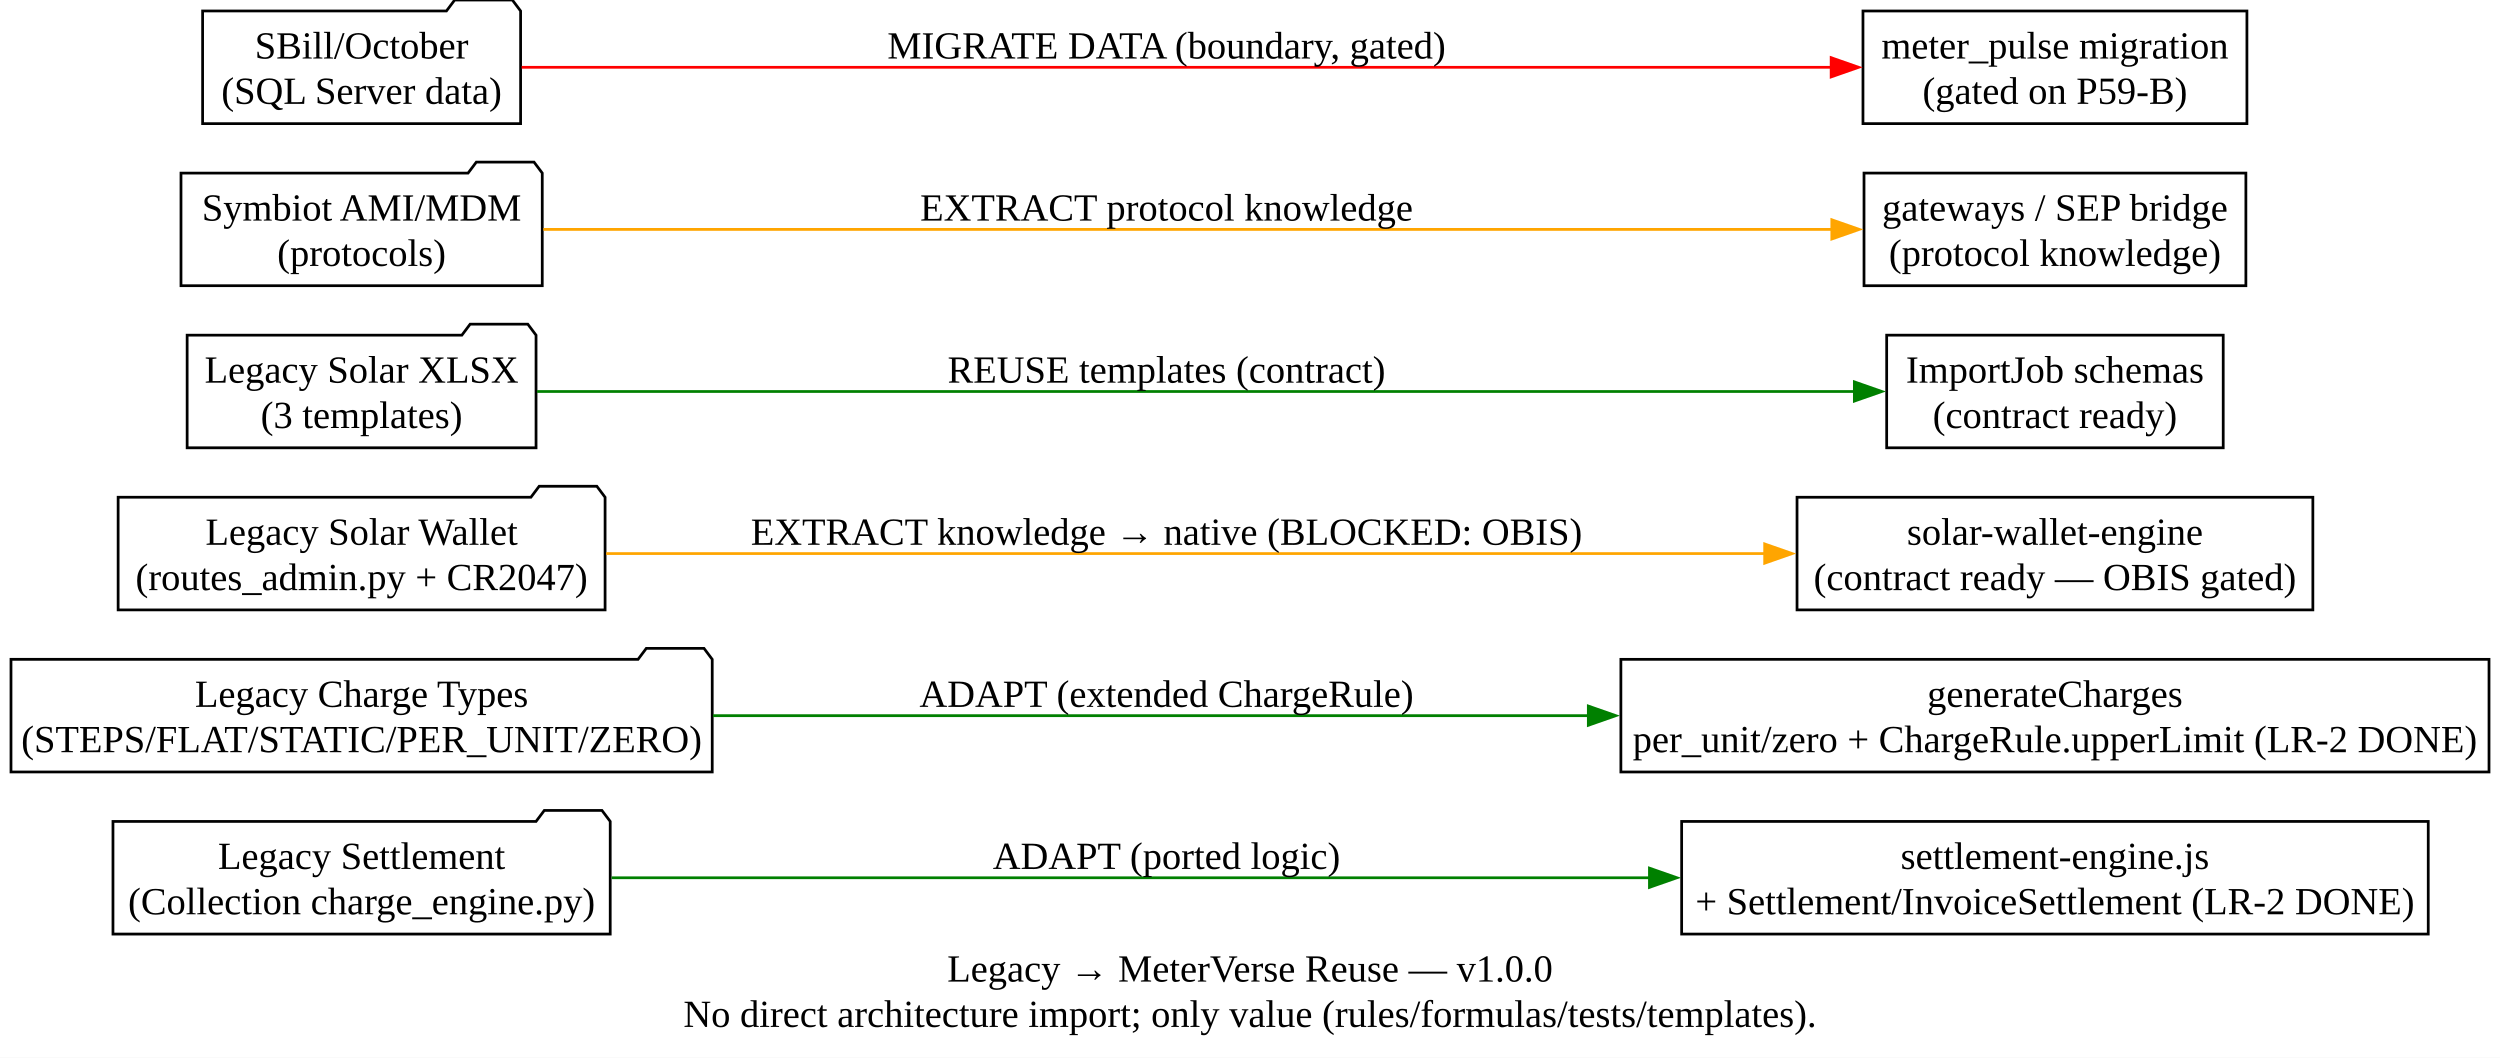
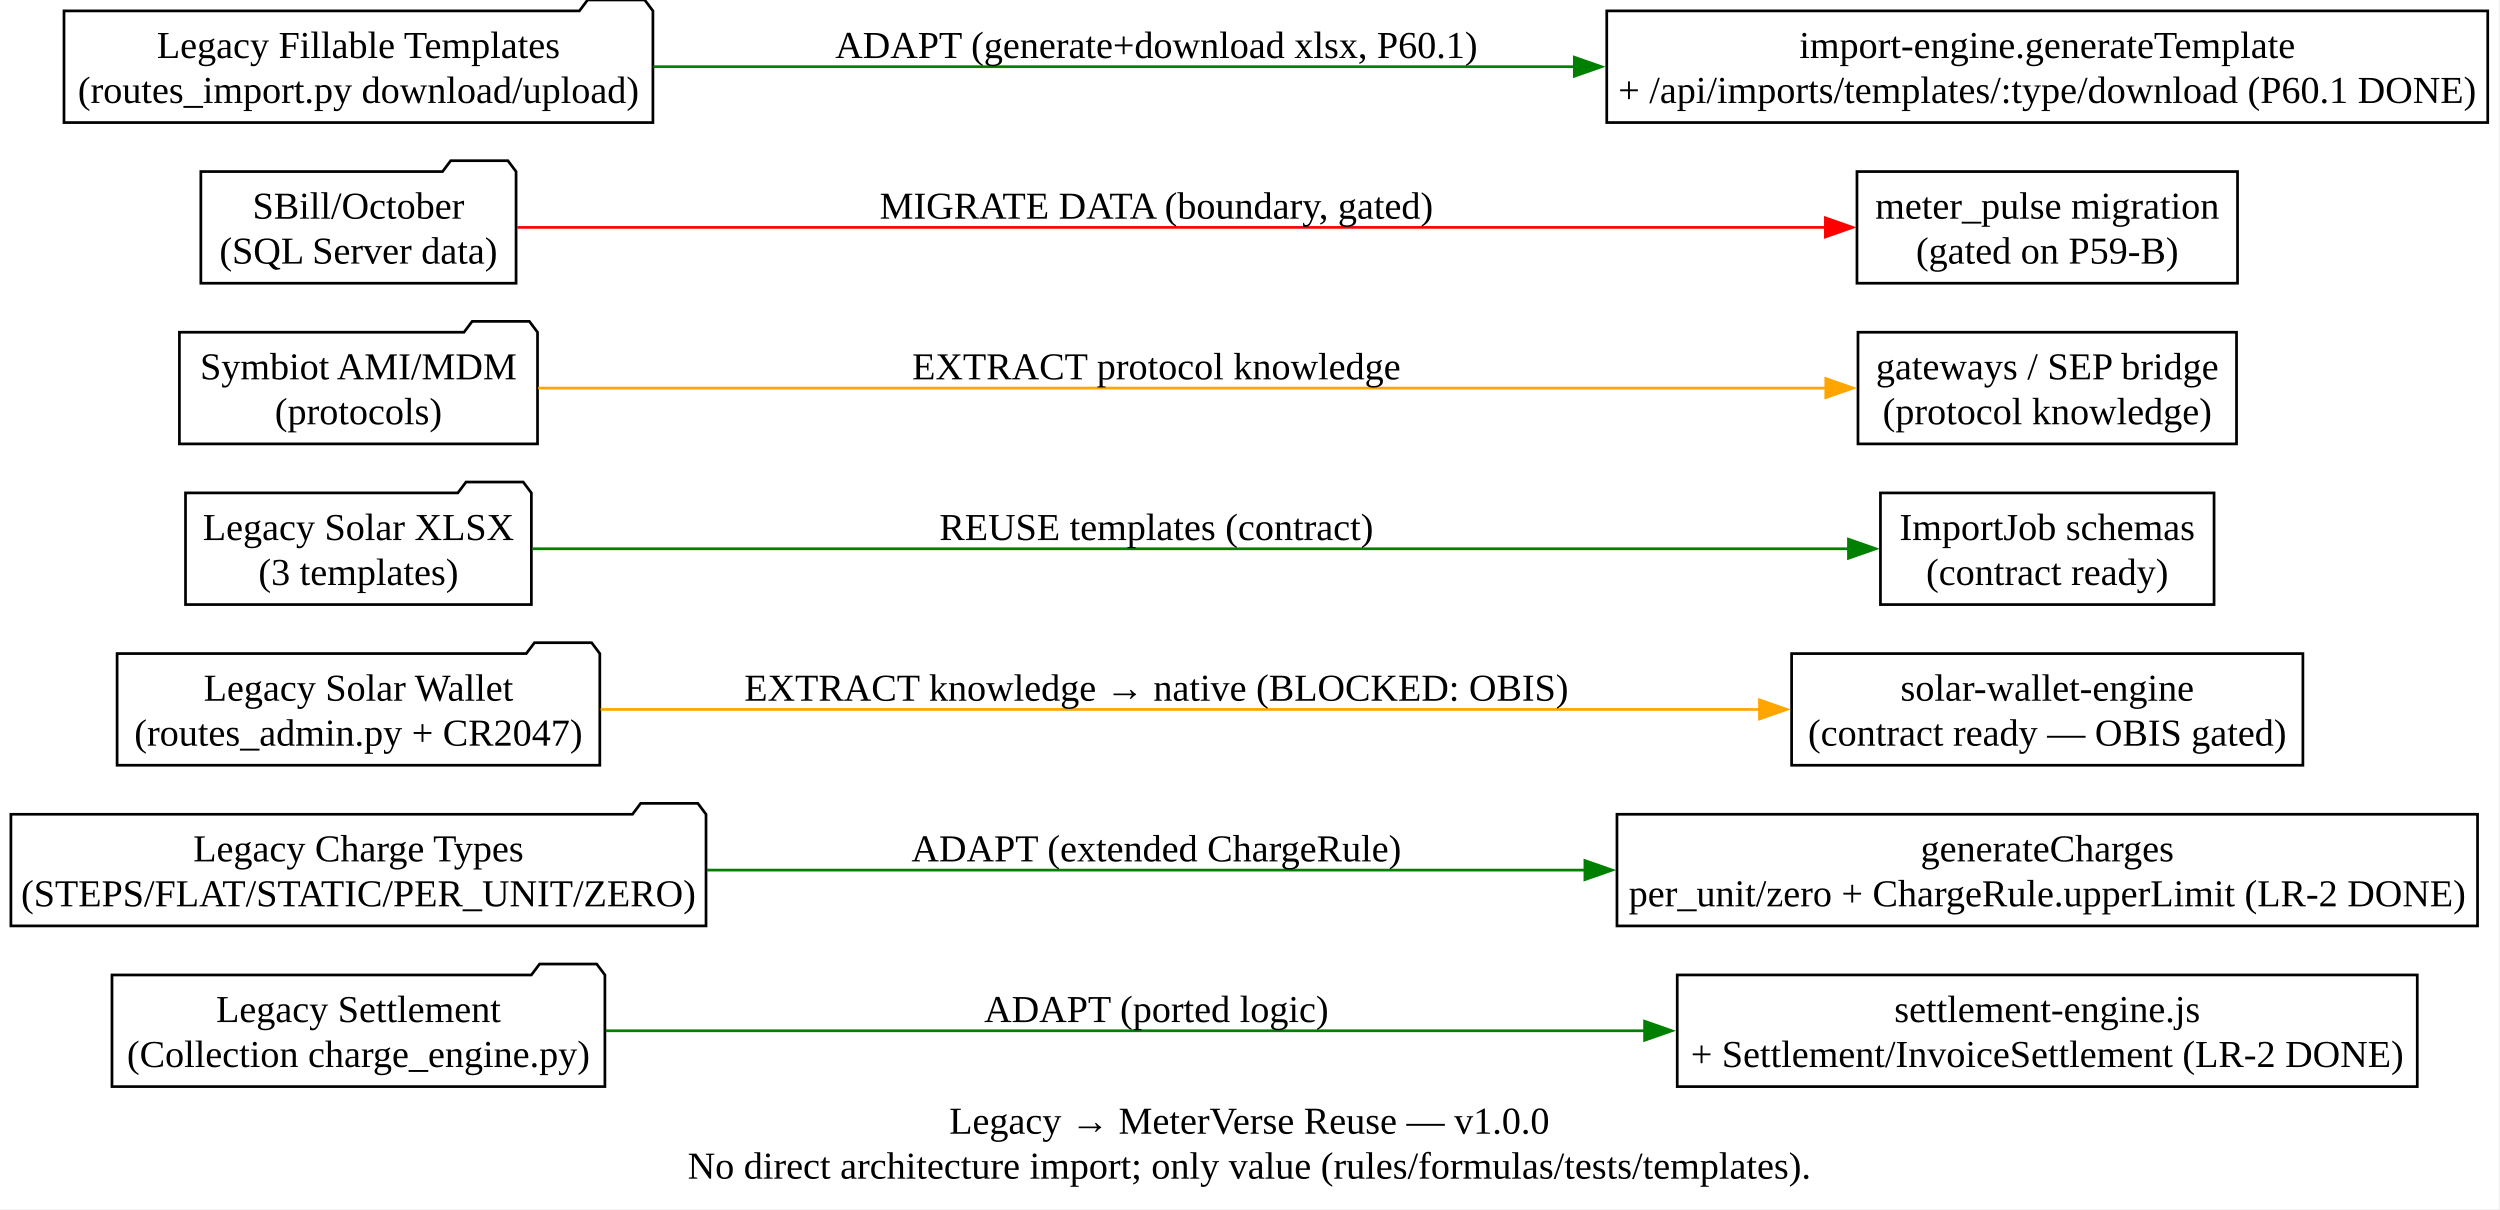
- <svg xmlns="http://www.w3.org/2000/svg" width="910pt" height="385pt" viewBox="0.00 0.00 910.00 385.00">
-   <g id="graph0" class="graph" transform="scale(1 1) rotate(0) translate(4 381)">
-     <polygon fill="white" stroke="none" points="-4,4 -4,-381 906,-381 906,4 -4,4" />
-     <text xml:space="preserve" text-anchor="middle" x="451" y="-23.7" font-family="Times New Roman,serif" font-size="14.00">Legacy → MeterVerse Reuse — v1.0.0</text>
-     <text xml:space="preserve" text-anchor="middle" x="451" y="-7.2" font-family="Times New Roman,serif" font-size="14.00">No direct architecture import; only value (rules/formulas/tests/templates).</text>
+ <svg xmlns="http://www.w3.org/2000/svg" width="918pt" height="444pt" viewBox="0.00 0.00 918.00 444.00">
+   <g id="graph0" class="graph" transform="scale(1 1) rotate(0) translate(4 440)">
+     <polygon fill="white" stroke="none" points="-4,4 -4,-440 913.5,-440 913.5,4 -4,4" />
+     <text xml:space="preserve" text-anchor="middle" x="454.75" y="-23.7" font-family="Times New Roman,serif" font-size="14.00">Legacy → MeterVerse Reuse — v1.0.0</text>
+     <text xml:space="preserve" text-anchor="middle" x="454.75" y="-7.2" font-family="Times New Roman,serif" font-size="14.00">No direct architecture import; only value (rules/formulas/tests/templates).</text>
    <g id="node1" class="node">
      <polygon fill="none" stroke="black" points="218.12,-82 215.12,-86 194.12,-86 191.12,-82 37.12,-82 37.12,-41 218.12,-41 218.12,-82" />
      <text xml:space="preserve" text-anchor="middle" x="127.62" y="-64.7" font-family="Times New Roman,serif" font-size="14.00">Legacy Settlement</text>
      <text xml:space="preserve" text-anchor="middle" x="127.62" y="-48.2" font-family="Times New Roman,serif" font-size="14.00">(Collection charge_engine.py)</text>
    </g>
-     <g id="node7" class="node">
-       <polygon fill="none" stroke="black" points="879.88,-82 608.12,-82 608.12,-41 879.88,-41 879.88,-82" />
-       <text xml:space="preserve" text-anchor="middle" x="744" y="-64.7" font-family="Times New Roman,serif" font-size="14.00">settlement-engine.js</text>
-       <text xml:space="preserve" text-anchor="middle" x="744" y="-48.2" font-family="Times New Roman,serif" font-size="14.00">+ Settlement/InvoiceSettlement (LR-2 DONE)</text>
+     <g id="node8" class="node">
+       <polygon fill="none" stroke="black" points="883.62,-82 611.88,-82 611.88,-41 883.62,-41 883.62,-82" />
+       <text xml:space="preserve" text-anchor="middle" x="747.75" y="-64.7" font-family="Times New Roman,serif" font-size="14.00">settlement-engine.js</text>
+       <text xml:space="preserve" text-anchor="middle" x="747.75" y="-48.2" font-family="Times New Roman,serif" font-size="14.00">+ Settlement/InvoiceSettlement (LR-2 DONE)</text>
    </g>
    <g id="edge1" class="edge">
-       <path fill="none" stroke="green" d="M218.62,-61.5C317.9,-61.5 479.17,-61.5 596.68,-61.5" />
-       <polygon fill="green" stroke="green" points="596.4,-65 606.4,-61.5 596.4,-58 596.4,-65" />
+       <path fill="none" stroke="green" d="M218.51,-61.5C318.49,-61.5 481.54,-61.5 600.07,-61.5" />
+       <polygon fill="green" stroke="green" points="599.89,-65 609.89,-61.5 599.89,-58 599.89,-65" />
      <text xml:space="preserve" text-anchor="middle" x="420.62" y="-64.7" font-family="Times New Roman,serif" font-size="14.00">ADAPT (ported logic)</text>
    </g>
    <g id="node2" class="node">
      <polygon fill="none" stroke="black" points="255.25,-141 252.25,-145 231.25,-145 228.25,-141 0,-141 0,-100 255.25,-100 255.25,-141" />
      <text xml:space="preserve" text-anchor="middle" x="127.62" y="-123.7" font-family="Times New Roman,serif" font-size="14.00">Legacy Charge Types</text>
      <text xml:space="preserve" text-anchor="middle" x="127.62" y="-107.2" font-family="Times New Roman,serif" font-size="14.00">(STEPS/FLAT/STATIC/PER_UNIT/ZERO)</text>
    </g>
-     <g id="node8" class="node">
-       <polygon fill="none" stroke="black" points="902,-141 586,-141 586,-100 902,-100 902,-141" />
-       <text xml:space="preserve" text-anchor="middle" x="744" y="-123.7" font-family="Times New Roman,serif" font-size="14.00">generateCharges</text>
-       <text xml:space="preserve" text-anchor="middle" x="744" y="-107.2" font-family="Times New Roman,serif" font-size="14.00">per_unit/zero + ChargeRule.upperLimit (LR-2 DONE)</text>
+     <g id="node9" class="node">
+       <polygon fill="none" stroke="black" points="905.75,-141 589.75,-141 589.75,-100 905.75,-100 905.75,-141" />
+       <text xml:space="preserve" text-anchor="middle" x="747.75" y="-123.7" font-family="Times New Roman,serif" font-size="14.00">generateCharges</text>
+       <text xml:space="preserve" text-anchor="middle" x="747.75" y="-107.2" font-family="Times New Roman,serif" font-size="14.00">per_unit/zero + ChargeRule.upperLimit (LR-2 DONE)</text>
    </g>
    <g id="edge2" class="edge">
-       <path fill="none" stroke="green" d="M255.55,-120.5C347.84,-120.5 473.72,-120.5 574.44,-120.5" />
-       <polygon fill="green" stroke="green" points="574.15,-124 584.15,-120.5 574.15,-117 574.15,-124" />
+       <path fill="none" stroke="green" d="M255.58,-120.5C348.8,-120.5 476.39,-120.5 578.16,-120.5" />
+       <polygon fill="green" stroke="green" points="577.98,-124 587.98,-120.5 577.98,-117 577.98,-124" />
      <text xml:space="preserve" text-anchor="middle" x="420.62" y="-123.7" font-family="Times New Roman,serif" font-size="14.00">ADAPT (extended ChargeRule)</text>
    </g>
    <g id="node3" class="node">
      <polygon fill="none" stroke="black" points="216.25,-200 213.25,-204 192.25,-204 189.25,-200 39,-200 39,-159 216.25,-159 216.25,-200" />
      <text xml:space="preserve" text-anchor="middle" x="127.62" y="-182.7" font-family="Times New Roman,serif" font-size="14.00">Legacy Solar Wallet</text>
      <text xml:space="preserve" text-anchor="middle" x="127.62" y="-166.2" font-family="Times New Roman,serif" font-size="14.00">(routes_admin.py + CR2047)</text>
    </g>
-     <g id="node9" class="node">
-       <polygon fill="none" stroke="black" points="837.88,-200 650.12,-200 650.12,-159 837.88,-159 837.88,-200" />
-       <text xml:space="preserve" text-anchor="middle" x="744" y="-182.7" font-family="Times New Roman,serif" font-size="14.00">solar-wallet-engine</text>
-       <text xml:space="preserve" text-anchor="middle" x="744" y="-166.2" font-family="Times New Roman,serif" font-size="14.00">(contract ready — OBIS gated)</text>
+     <g id="node10" class="node">
+       <polygon fill="none" stroke="black" points="841.62,-200 653.88,-200 653.88,-159 841.62,-159 841.62,-200" />
+       <text xml:space="preserve" text-anchor="middle" x="747.75" y="-182.7" font-family="Times New Roman,serif" font-size="14.00">solar-wallet-engine</text>
+       <text xml:space="preserve" text-anchor="middle" x="747.75" y="-166.2" font-family="Times New Roman,serif" font-size="14.00">(contract ready — OBIS gated)</text>
    </g>
    <g id="edge3" class="edge">
-       <path fill="none" stroke="orange" d="M216.65,-179.5C328.11,-179.5 519.88,-179.5 638.6,-179.5" />
-       <polygon fill="orange" stroke="orange" points="638.34,-183 648.34,-179.5 638.34,-176 638.34,-183" />
+       <path fill="none" stroke="orange" d="M216.53,-179.5C328.74,-179.5 522.61,-179.5 642.25,-179.5" />
+       <polygon fill="orange" stroke="orange" points="642.08,-183 652.08,-179.5 642.08,-176 642.08,-183" />
      <text xml:space="preserve" text-anchor="middle" x="420.62" y="-182.7" font-family="Times New Roman,serif" font-size="14.00">EXTRACT knowledge → native (BLOCKED: OBIS)</text>
    </g>
    <g id="node4" class="node">
      <polygon fill="none" stroke="black" points="191.12,-259 188.12,-263 167.12,-263 164.12,-259 64.12,-259 64.12,-218 191.12,-218 191.12,-259" />
      <text xml:space="preserve" text-anchor="middle" x="127.62" y="-241.7" font-family="Times New Roman,serif" font-size="14.00">Legacy Solar XLSX</text>
      <text xml:space="preserve" text-anchor="middle" x="127.62" y="-225.2" font-family="Times New Roman,serif" font-size="14.00">(3 templates)</text>
    </g>
-     <g id="node10" class="node">
-       <polygon fill="none" stroke="black" points="805.25,-259 682.75,-259 682.75,-218 805.25,-218 805.25,-259" />
-       <text xml:space="preserve" text-anchor="middle" x="744" y="-241.7" font-family="Times New Roman,serif" font-size="14.00">ImportJob schemas</text>
-       <text xml:space="preserve" text-anchor="middle" x="744" y="-225.2" font-family="Times New Roman,serif" font-size="14.00">(contract ready)</text>
+     <g id="node11" class="node">
+       <polygon fill="none" stroke="black" points="809,-259 686.5,-259 686.5,-218 809,-218 809,-259" />
+       <text xml:space="preserve" text-anchor="middle" x="747.75" y="-241.7" font-family="Times New Roman,serif" font-size="14.00">ImportJob schemas</text>
+       <text xml:space="preserve" text-anchor="middle" x="747.75" y="-225.2" font-family="Times New Roman,serif" font-size="14.00">(contract ready)</text>
    </g>
    <g id="edge4" class="edge">
-       <path fill="none" stroke="green" d="M191.49,-238.5C306.44,-238.5 549.85,-238.5 671.15,-238.5" />
-       <polygon fill="green" stroke="green" points="670.99,-242 680.99,-238.5 670.99,-235 670.99,-242" />
+       <path fill="none" stroke="green" d="M191.58,-238.5C307.24,-238.5 552.84,-238.5 674.86,-238.5" />
+       <polygon fill="green" stroke="green" points="674.76,-242 684.76,-238.5 674.76,-235 674.76,-242" />
      <text xml:space="preserve" text-anchor="middle" x="420.62" y="-241.7" font-family="Times New Roman,serif" font-size="14.00">REUSE templates (contract)</text>
    </g>
    <g id="node5" class="node">
      <polygon fill="none" stroke="black" points="193.38,-318 190.38,-322 169.38,-322 166.38,-318 61.88,-318 61.88,-277 193.38,-277 193.38,-318" />
      <text xml:space="preserve" text-anchor="middle" x="127.62" y="-300.7" font-family="Times New Roman,serif" font-size="14.00">Symbiot AMI/MDM</text>
      <text xml:space="preserve" text-anchor="middle" x="127.62" y="-284.2" font-family="Times New Roman,serif" font-size="14.00">(protocols)</text>
    </g>
-     <g id="node11" class="node">
-       <polygon fill="none" stroke="black" points="813.5,-318 674.5,-318 674.5,-277 813.5,-277 813.5,-318" />
-       <text xml:space="preserve" text-anchor="middle" x="744" y="-300.7" font-family="Times New Roman,serif" font-size="14.00">gateways / SEP bridge</text>
-       <text xml:space="preserve" text-anchor="middle" x="744" y="-284.2" font-family="Times New Roman,serif" font-size="14.00">(protocol knowledge)</text>
+     <g id="node12" class="node">
+       <polygon fill="none" stroke="black" points="817.25,-318 678.25,-318 678.25,-277 817.25,-277 817.25,-318" />
+       <text xml:space="preserve" text-anchor="middle" x="747.75" y="-300.7" font-family="Times New Roman,serif" font-size="14.00">gateways / SEP bridge</text>
+       <text xml:space="preserve" text-anchor="middle" x="747.75" y="-284.2" font-family="Times New Roman,serif" font-size="14.00">(protocol knowledge)</text>
    </g>
    <g id="edge5" class="edge">
-       <path fill="none" stroke="orange" d="M193.79,-297.5C307.14,-297.5 540.22,-297.5 663.12,-297.5" />
-       <polygon fill="orange" stroke="orange" points="662.78,-301 672.78,-297.5 662.78,-294 662.78,-301" />
+       <path fill="none" stroke="orange" d="M193.61,-297.5C307.53,-297.5 542.92,-297.5 666.69,-297.5" />
+       <polygon fill="orange" stroke="orange" points="666.43,-301 676.43,-297.5 666.43,-294 666.43,-301" />
      <text xml:space="preserve" text-anchor="middle" x="420.62" y="-300.7" font-family="Times New Roman,serif" font-size="14.00">EXTRACT protocol knowledge</text>
    </g>
    <g id="node6" class="node">
      <polygon fill="none" stroke="black" points="185.5,-377 182.5,-381 161.5,-381 158.5,-377 69.75,-377 69.75,-336 185.5,-336 185.5,-377" />
      <text xml:space="preserve" text-anchor="middle" x="127.62" y="-359.7" font-family="Times New Roman,serif" font-size="14.00">SBill/October</text>
      <text xml:space="preserve" text-anchor="middle" x="127.62" y="-343.2" font-family="Times New Roman,serif" font-size="14.00">(SQL Server data)</text>
    </g>
-     <g id="node12" class="node">
-       <polygon fill="none" stroke="black" points="813.88,-377 674.12,-377 674.12,-336 813.88,-336 813.88,-377" />
-       <text xml:space="preserve" text-anchor="middle" x="744" y="-359.7" font-family="Times New Roman,serif" font-size="14.00">meter_pulse migration</text>
-       <text xml:space="preserve" text-anchor="middle" x="744" y="-343.2" font-family="Times New Roman,serif" font-size="14.00">(gated on P59-B)</text>
+     <g id="node13" class="node">
+       <polygon fill="none" stroke="black" points="817.62,-377 677.88,-377 677.88,-336 817.62,-336 817.62,-377" />
+       <text xml:space="preserve" text-anchor="middle" x="747.75" y="-359.7" font-family="Times New Roman,serif" font-size="14.00">meter_pulse migration</text>
+       <text xml:space="preserve" text-anchor="middle" x="747.75" y="-343.2" font-family="Times New Roman,serif" font-size="14.00">(gated on P59-B)</text>
    </g>
    <g id="edge6" class="edge">
-       <path fill="none" stroke="red" d="M185.87,-356.5C295.79,-356.5 536.63,-356.5 662.6,-356.5" />
-       <polygon fill="red" stroke="red" points="662.54,-360 672.54,-356.5 662.54,-353 662.54,-360" />
+       <path fill="none" stroke="red" d="M185.94,-356.5C296.63,-356.5 540.03,-356.5 666.65,-356.5" />
+       <polygon fill="red" stroke="red" points="666.28,-360 676.28,-356.5 666.28,-353 666.28,-360" />
      <text xml:space="preserve" text-anchor="middle" x="420.62" y="-359.7" font-family="Times New Roman,serif" font-size="14.00">MIGRATE DATA (boundary, gated)</text>
+     </g>
+     <g id="node7" class="node">
+       <polygon fill="none" stroke="black" points="235.75,-436 232.75,-440 211.75,-440 208.75,-436 19.5,-436 19.5,-395 235.75,-395 235.75,-436" />
+       <text xml:space="preserve" text-anchor="middle" x="127.62" y="-418.7" font-family="Times New Roman,serif" font-size="14.00">Legacy Fillable Templates</text>
+       <text xml:space="preserve" text-anchor="middle" x="127.62" y="-402.2" font-family="Times New Roman,serif" font-size="14.00">(routes_import.py download/upload)</text>
+     </g>
+     <g id="node14" class="node">
+       <polygon fill="none" stroke="black" points="909.5,-436 586,-436 586,-395 909.5,-395 909.5,-436" />
+       <text xml:space="preserve" text-anchor="middle" x="747.75" y="-418.7" font-family="Times New Roman,serif" font-size="14.00">import-engine.generateTemplate</text>
+       <text xml:space="preserve" text-anchor="middle" x="747.75" y="-402.2" font-family="Times New Roman,serif" font-size="14.00">+ /api/imports/templates/:type/download (P60.1 DONE)</text>
+     </g>
+     <g id="edge7" class="edge">
+       <path fill="none" stroke="green" d="M235.94,-415.5C329.1,-415.5 465.69,-415.5 574.19,-415.5" />
+       <polygon fill="green" stroke="green" points="574.09,-419 584.09,-415.5 574.09,-412 574.09,-419" />
+       <text xml:space="preserve" text-anchor="middle" x="420.62" y="-418.7" font-family="Times New Roman,serif" font-size="14.00">ADAPT (generate+download xlsx, P60.1)</text>
    </g>
  </g>
</svg>
